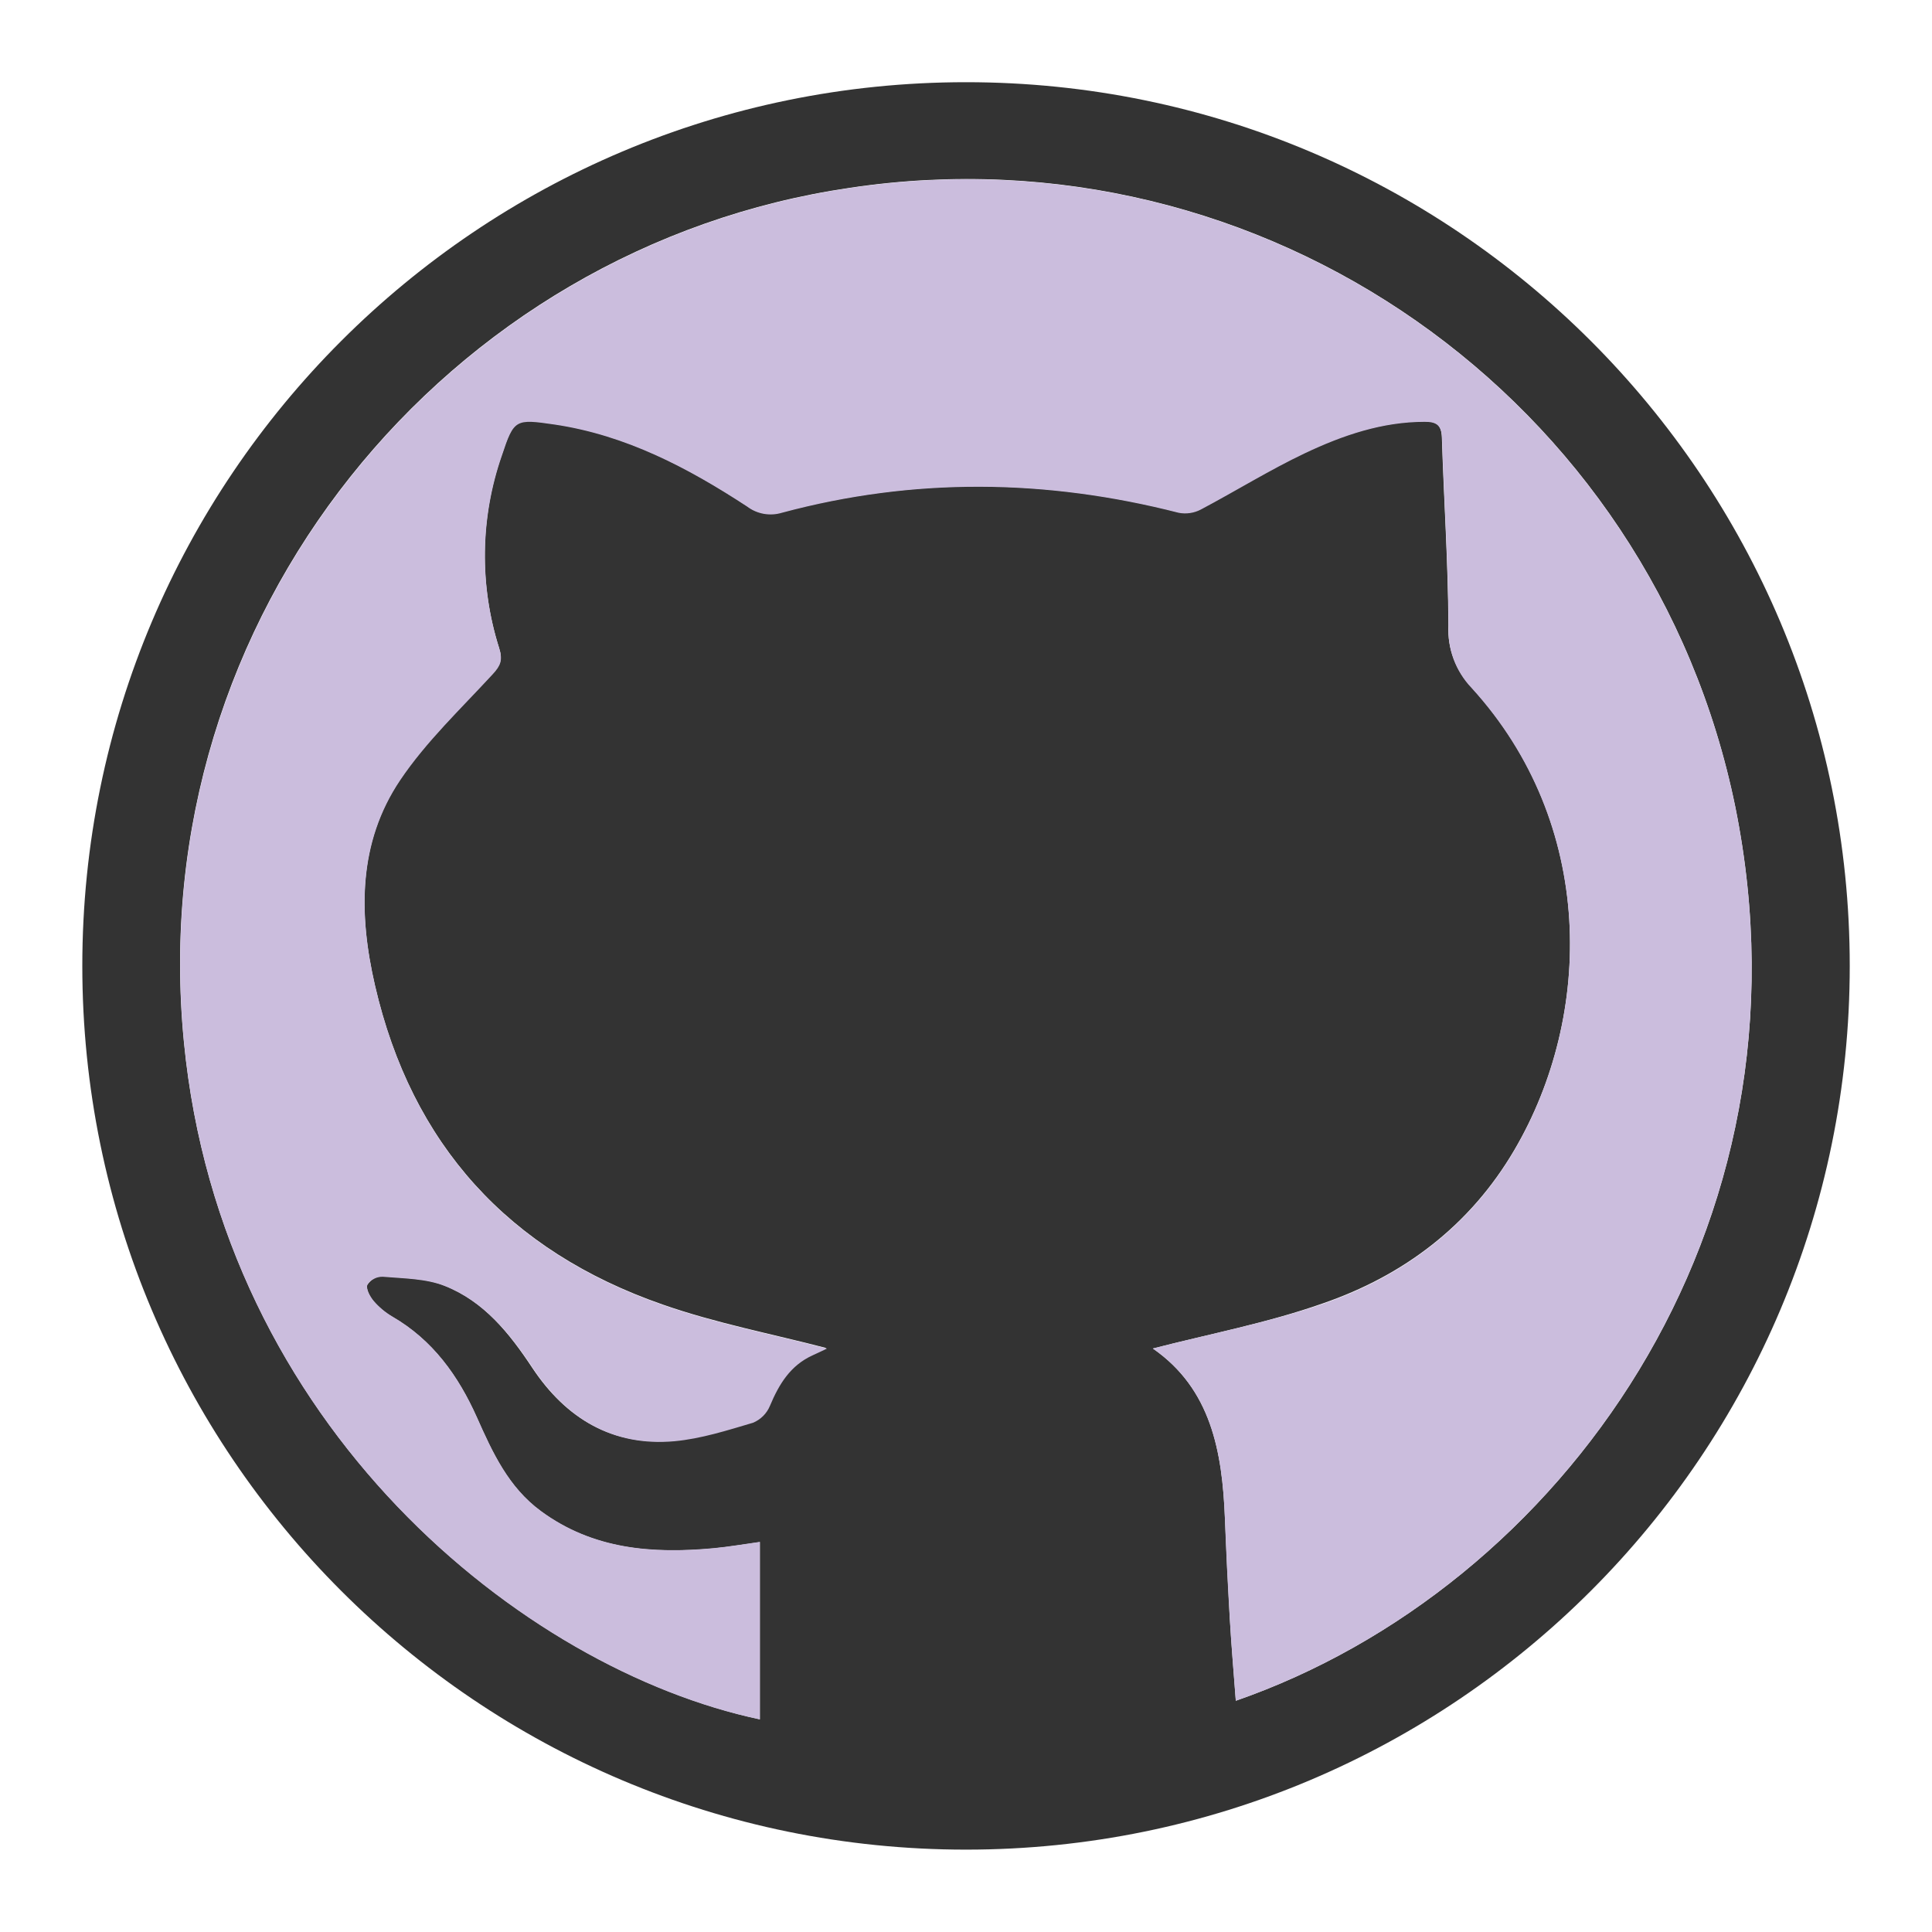
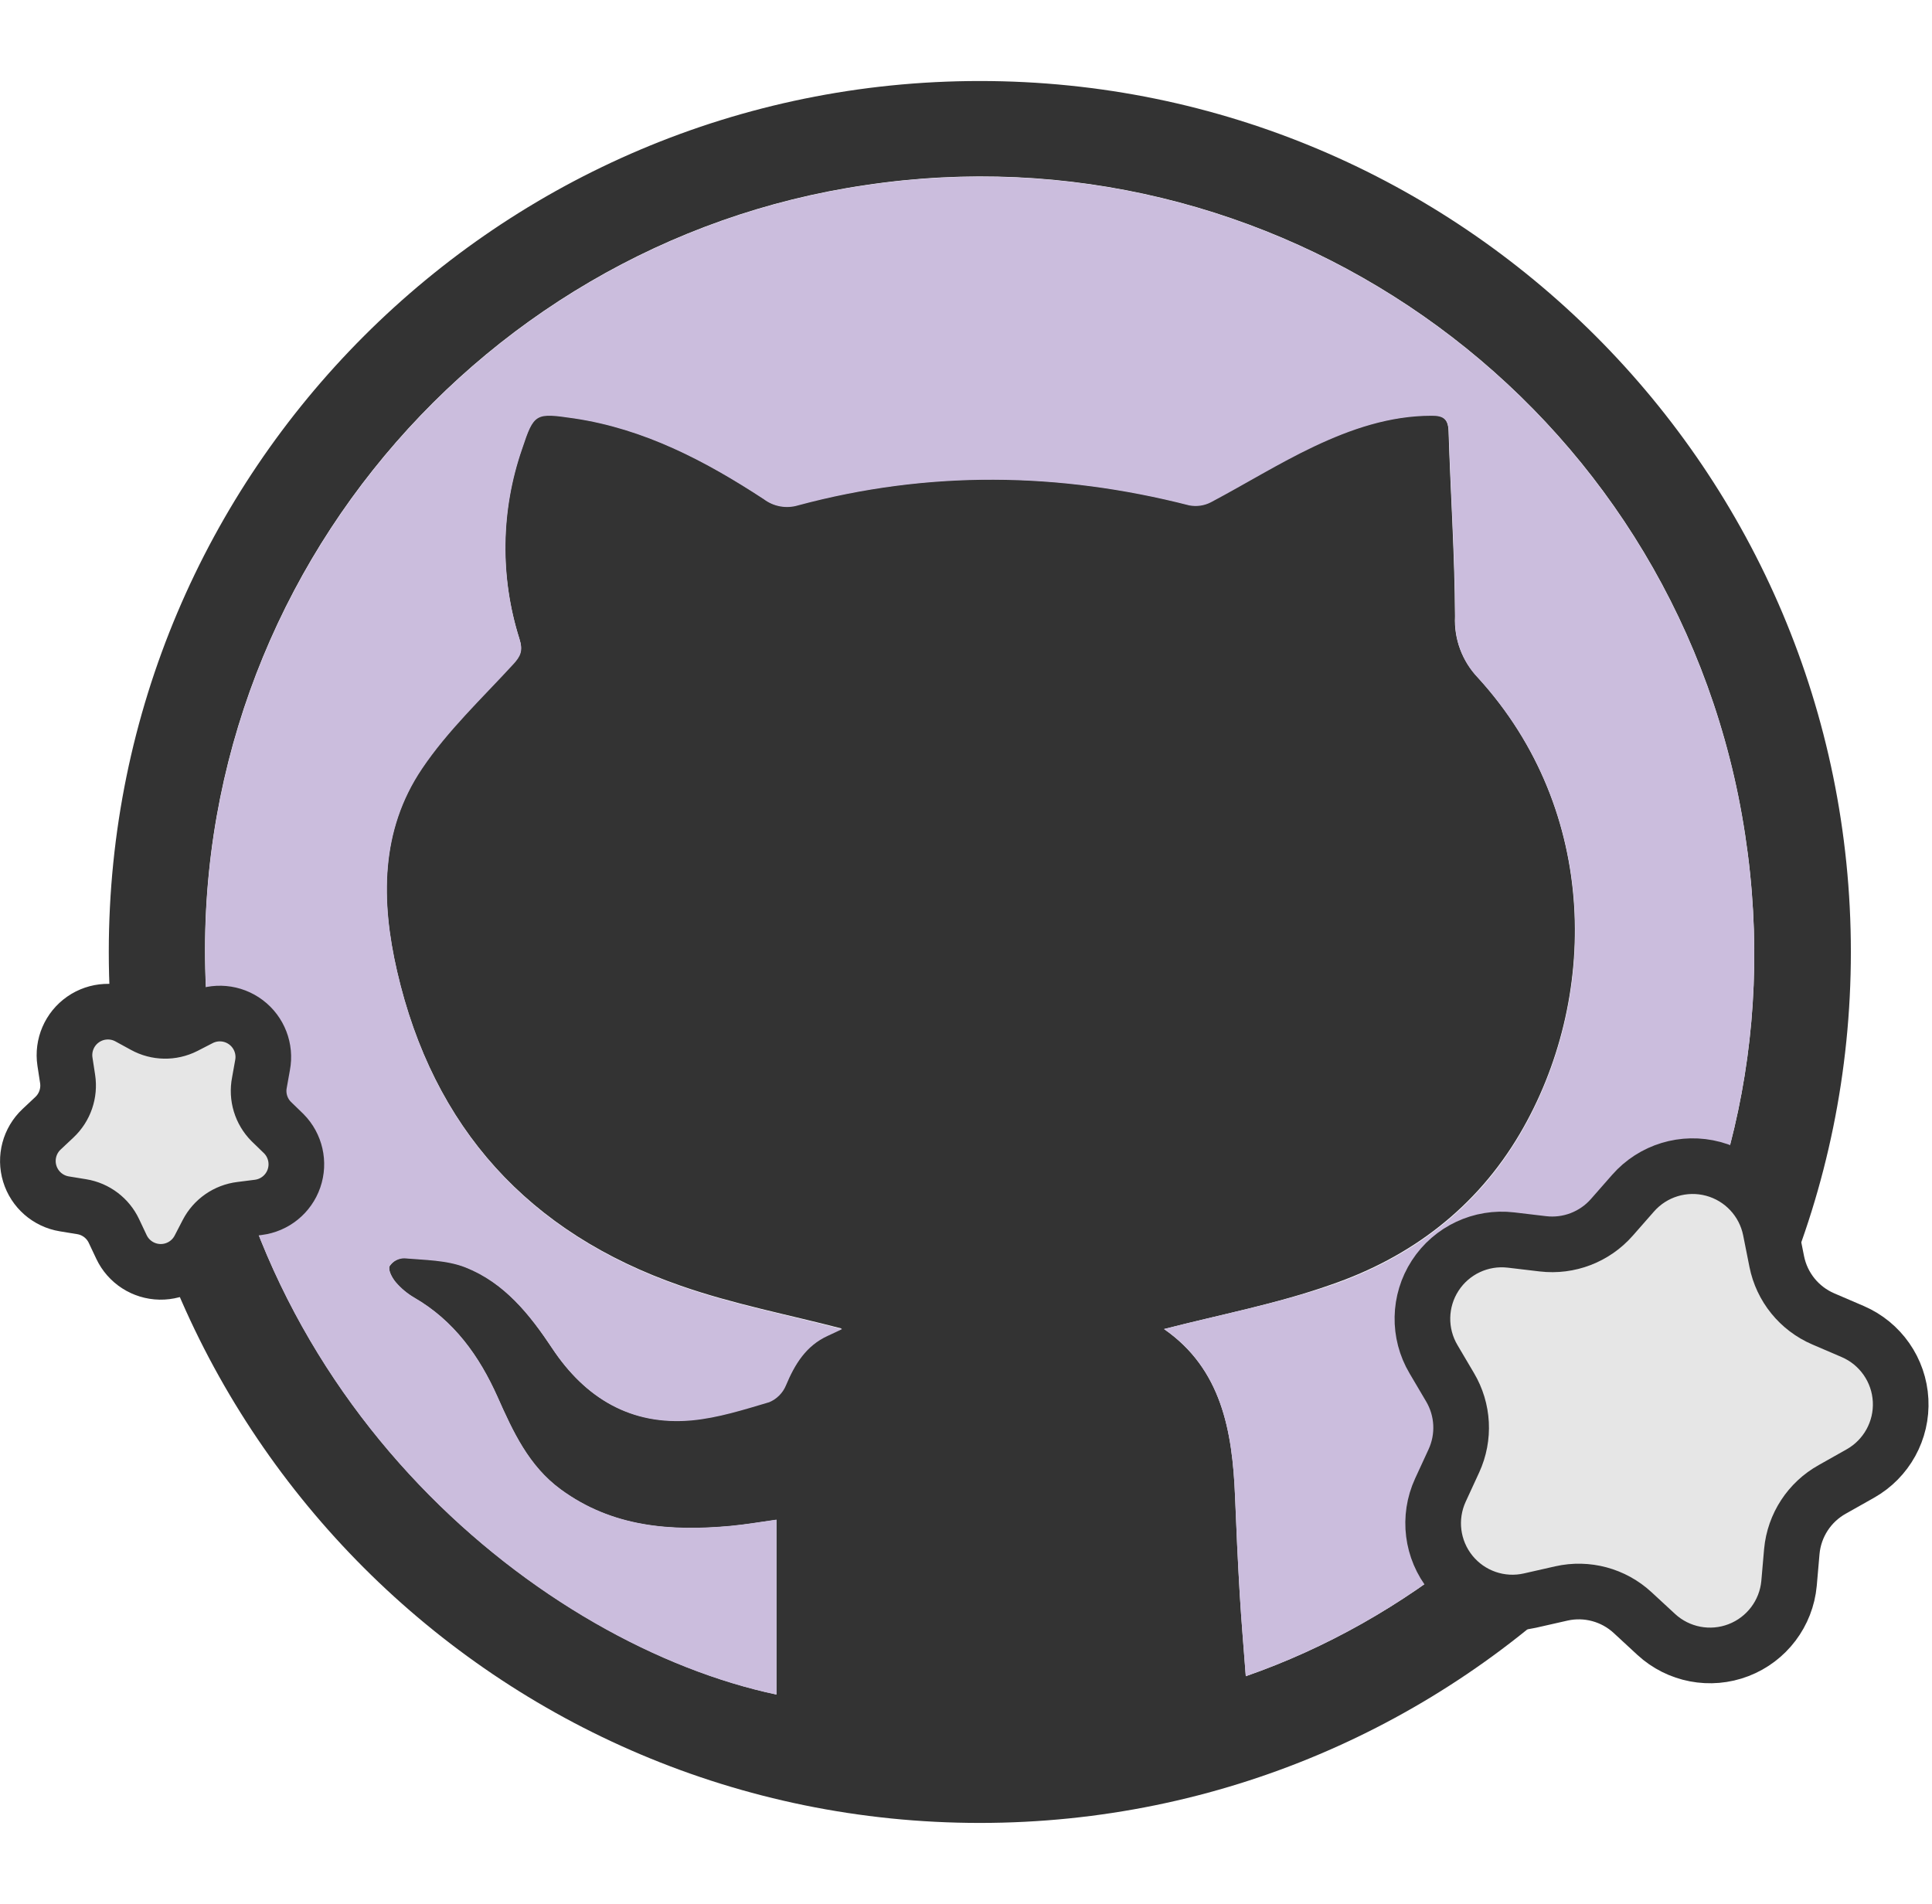
- <svg xmlns="http://www.w3.org/2000/svg" width="342.21" height="342.18" viewBox="0 0 342.21 342.18">
+ <svg xmlns="http://www.w3.org/2000/svg" viewBox="0 0 347.19 342.18">
  <defs>
-     <style>
-       .cls-1 {
-         fill: none;
-       }
- 
-       .cls-2 {
-         clip-path: url(#clip-path);
-       }
- 
-       .cls-3 {
-         fill: #333;
-       }
- 
-       .cls-4 {
-         fill: #cbbddd;
-       }
-     </style>
-     <clipPath id="clip-path" transform="translate(14.58 14.56)">
-       <circle class="cls-1" cx="156.53" cy="156.53" r="156.53" />
+     <style>.cls-1{fill:none;}.cls-2{clip-path:url(#clip-path);}.cls-3{fill:#333;}.cls-4{fill:#cbbddd;}.cls-5{fill:#e6e6e6;stroke:#333;stroke-miterlimit:10;stroke-width:10px;}</style>
+     <clipPath id="clip-path" transform="translate(0 14.56)">
+       <circle class="cls-1" cx="176.08" cy="156.53" r="156.53" />
    </clipPath>
  </defs>
  <g id="Capa_2" data-name="Capa 2">
    <g id="Capa_1-2" data-name="Capa 1">
      <g class="cls-2">
-         <g>
-           <path class="cls-3" d="M327.63,147.73v17.39c-.23,1.3-.52,2.59-.7,3.9-1,7.39-1.5,14.88-3,22.14-7.57,35.84-24.78,66.35-51.75,91.14A167.27,167.27,0,0,1,181,325.62c-5.27.76-10.56,1.34-15.84,2H147.78c-1.19-.23-2.37-.53-3.56-.69-7.5-1-15.1-1.47-22.47-3.05C80.17,314.93,46,293.78,20.4,259.8c-31.07-41.24-41.27-87.69-31.29-138.26A160.84,160.84,0,0,1,34.47,36.78c43.75-43.24,96.4-59.26,156.71-47.71,38.84,7.44,71,27.39,96.42,57.68a166.62,166.62,0,0,1,38,85.13C326.39,137.15,327,142.45,327.63,147.73Zm-138,76.57c10.3,7.14,12.3,18.27,12.76,30.06q.35,8.85.86,17.69c.28,4.85.7,9.69,1.07,14.64,57.35-19.93,103.6-83.47,88.48-158.29A139,139,0,0,0,135.94,18.71C64.77,29.12,10.55,94.29,18,170.07c6.66,68.11,60.08,111,102,119.9V258.59c-2.74.38-5.45.85-8.17,1.11-10.87,1-21.36.22-30.59-6.56-5.76-4.22-8.58-10.37-11.35-16.6-3.28-7.37-7.81-13.72-15-17.87a13.13,13.13,0,0,1-3.31-2.77c-.65-.78-1.38-2.12-1.11-2.86a3.19,3.19,0,0,1,2.64-1.55c3.71.32,7.66.31,11,1.65,7,2.76,11.54,8.45,15.6,14.59,5.93,8.93,14.15,13.91,25.07,12.89,4.7-.44,9.33-1.92,13.89-3.27a5.54,5.54,0,0,0,3-3c1.6-3.82,3.61-7.15,7.55-8.94,1-.46,2-1,2.55-1.2-9.58-2.5-19.56-4.4-29-7.71-27.2-9.47-44.43-28.3-50.95-56.58-2.92-12.67-3-25.28,4.46-36.39,4.61-6.85,10.77-12.66,16.4-18.78,1.36-1.48,1.8-2.47,1.14-4.55a54.17,54.17,0,0,1,.46-34.14c2.16-6.51,2.41-6.55,9.34-5.52,12.63,1.88,23.62,7.66,34.12,14.53a6.88,6.88,0,0,0,6.13,1.1c23.42-6.25,46.86-6,70.3,0a6,6,0,0,0,3.91-.57c6.21-3.25,12.17-7,18.49-10,6.64-3.14,13.62-5.5,21.15-5.54,2,0,3,.52,3.09,2.79.35,11.13,1.11,22.25,1.16,33.38a14.81,14.81,0,0,0,4.09,10.94c22,24.12,21.65,58.05,7.57,82-7.83,13.34-19.59,22.23-34,27.17C209.91,219.76,199.74,221.7,189.62,224.3Z" transform="translate(14.58 14.56)" />
-           <path class="cls-4" d="M189.62,224.3c10.12-2.6,20.29-4.54,30-7.86,14.41-4.94,26.17-13.83,34-27.17,14.08-24,14.45-57.88-7.57-82A14.81,14.81,0,0,1,242,96.33c-.05-11.13-.81-22.25-1.16-33.38-.07-2.27-1.09-2.8-3.09-2.79-7.53,0-14.51,2.4-21.15,5.54-6.32,3-12.28,6.71-18.49,10a6,6,0,0,1-3.91.57c-23.44-6-46.88-6.3-70.3,0a6.88,6.88,0,0,1-6.13-1.1c-10.5-6.87-21.49-12.65-34.12-14.53-6.93-1-7.18-1-9.34,5.52a54.17,54.17,0,0,0-.46,34.14c.66,2.08.22,3.07-1.14,4.55-5.63,6.12-11.79,11.93-16.4,18.78-7.47,11.11-7.38,23.72-4.46,36.39,6.52,28.28,23.75,47.11,51,56.58,9.49,3.31,19.47,5.21,29.05,7.71-.51.24-1.52.74-2.55,1.2-3.94,1.79-5.95,5.12-7.55,8.94a5.54,5.54,0,0,1-3,3c-4.56,1.35-9.19,2.83-13.89,3.27-10.92,1-19.14-4-25.07-12.89-4.06-6.14-8.64-11.83-15.6-14.59-3.37-1.34-7.32-1.33-11-1.65A3.19,3.19,0,0,0,50.49,213c-.27.74.46,2.08,1.11,2.86a13.13,13.13,0,0,0,3.31,2.77c7.17,4.15,11.7,10.5,15,17.87,2.77,6.23,5.59,12.38,11.35,16.6,9.23,6.78,19.72,7.57,30.59,6.56,2.72-.26,5.43-.73,8.17-1.11V290c-41.95-8.86-95.37-51.79-102-119.9-7.42-75.78,46.8-140.95,118-151.36A139,139,0,0,1,292.79,128.4c15.12,74.82-31.13,138.36-88.48,158.29-.37-4.95-.79-9.79-1.07-14.64q-.53-8.83-.86-17.69C201.92,242.57,199.92,231.44,189.62,224.3Z" transform="translate(14.58 14.56)" />
-         </g>
+         <path class="cls-3" d="M347.19,147.73v17.39c-.24,1.3-.52,2.59-.7,3.9-1,7.39-1.5,14.88-3,22.14-7.57,35.84-24.77,66.35-51.74,91.14a167.34,167.34,0,0,1-91.15,43.32c-5.27.76-10.56,1.34-15.84,2H167.33c-1.18-.23-2.36-.53-3.56-.69-7.49-1-15.1-1.47-22.46-3.05C99.72,314.93,65.55,293.78,40,259.8,8.89,218.56-1.31,172.11,8.67,121.54A160.84,160.84,0,0,1,54,36.78c43.75-43.24,96.4-59.26,156.71-47.71,38.84,7.44,71,27.39,96.42,57.68a166.62,166.62,0,0,1,38,85.13C345.94,137.15,346.53,142.45,347.19,147.73Zm-138,76.57c10.29,7.14,12.29,18.27,12.76,30.06.23,5.9.5,11.8.85,17.69.29,4.85.71,9.69,1.08,14.64,57.34-19.93,103.6-83.47,88.48-158.29A139,139,0,0,0,155.49,18.71C84.33,29.12,30.11,94.29,37.52,170.07c6.67,68.11,60.09,111,102,119.9V258.59c-2.74.38-5.45.85-8.17,1.11-10.88,1-21.36.22-30.6-6.56-5.75-4.22-8.57-10.37-11.34-16.6-3.28-7.37-7.81-13.72-15-17.87a13,13,0,0,1-3.31-2.77c-.65-.78-1.38-2.12-1.12-2.86a3.22,3.22,0,0,1,2.65-1.55c3.71.32,7.65.31,11,1.65,7,2.76,11.53,8.45,15.6,14.59,5.92,8.93,14.14,13.91,25.07,12.89,4.7-.44,9.33-1.92,13.89-3.27a5.57,5.57,0,0,0,3-3c1.6-3.82,3.61-7.15,7.55-8.94,1-.46,2-1,2.54-1.2-9.58-2.5-19.55-4.4-29-7.71-27.21-9.47-44.43-28.3-50.95-56.58-2.92-12.67-3-25.28,4.46-36.39,4.6-6.85,10.77-12.66,16.39-18.78,1.37-1.48,1.8-2.47,1.14-4.55a54.31,54.31,0,0,1,.46-34.14c2.16-6.51,2.42-6.55,9.34-5.52,12.63,1.88,23.63,7.66,34.12,14.53a6.9,6.9,0,0,0,6.14,1.1c23.42-6.25,46.86-6,70.29,0a6,6,0,0,0,3.92-.57c6.2-3.25,12.17-7,18.49-10,6.64-3.14,13.61-5.5,21.14-5.54,2,0,3,.52,3.09,2.79.35,11.13,1.11,22.25,1.16,33.38a14.85,14.85,0,0,0,4.09,10.94c22,24.12,21.66,58.05,7.58,82-7.84,13.34-19.6,22.23-34,27.17C229.47,219.76,219.29,221.7,209.18,224.3Z" transform="translate(0 14.56)" />
+         <path class="cls-4" d="M209.18,224.3c10.11-2.6,20.29-4.54,30-7.86,14.41-4.94,26.17-13.83,34-27.17,14.08-24,14.44-57.88-7.58-82a14.85,14.85,0,0,1-4.09-10.94c-.05-11.13-.81-22.25-1.16-33.38-.07-2.27-1.08-2.8-3.09-2.79-7.53,0-14.5,2.4-21.14,5.54-6.32,3-12.29,6.71-18.49,10a6,6,0,0,1-3.92.57c-23.43-6-46.87-6.3-70.29,0a6.9,6.9,0,0,1-6.14-1.1c-10.49-6.87-21.49-12.65-34.12-14.53-6.92-1-7.18-1-9.34,5.52a54.31,54.31,0,0,0-.46,34.14c.66,2.08.23,3.07-1.14,4.55-5.62,6.12-11.79,11.93-16.39,18.78-7.48,11.11-7.38,23.72-4.46,36.39,6.52,28.28,23.74,47.11,50.95,56.58,9.49,3.31,19.46,5.21,29,7.71-.5.24-1.51.74-2.54,1.2-3.94,1.79-5.95,5.12-7.55,8.94a5.57,5.57,0,0,1-3,3c-4.56,1.35-9.19,2.83-13.89,3.27-10.93,1-19.15-4-25.07-12.89-4.07-6.14-8.64-11.83-15.6-14.59-3.38-1.34-7.32-1.33-11-1.65A3.22,3.22,0,0,0,70,213c-.26.74.47,2.08,1.12,2.86a13,13,0,0,0,3.31,2.77c7.17,4.15,11.7,10.5,15,17.87,2.77,6.23,5.59,12.38,11.34,16.6,9.24,6.78,19.72,7.57,30.6,6.56,2.72-.26,5.43-.73,8.17-1.11V290c-41.95-8.86-95.37-51.79-102-119.9-7.41-75.78,46.81-140.95,118-151.36A139,139,0,0,1,312.35,128.4c15.12,74.82-31.14,138.36-88.48,158.29-.37-4.95-.79-9.79-1.08-14.64-.35-5.89-.62-11.79-.85-17.69C221.47,242.57,219.47,231.44,209.18,224.3Z" transform="translate(0 14.56)" />
      </g>
+       <path class="cls-5" d="M21.83,209.55l-1.35-2.86a7.79,7.79,0,0,0-5.8-4.38l-3.12-.51a7.81,7.81,0,0,1-4.09-13.4l2.31-2.17a7.82,7.82,0,0,0,2.37-6.88l-.48-3.13a7.81,7.81,0,0,1,11.48-8l2.78,1.52a7.79,7.79,0,0,0,7.27.13L36,168.43a7.81,7.81,0,0,1,11.18,8.44L46.62,180a7.79,7.79,0,0,0,2.12,7L51,189.19a7.81,7.81,0,0,1-4.57,13.24l-3.15.4a7.8,7.8,0,0,0-6,4.16l-1.46,2.82A7.81,7.81,0,0,1,21.83,209.55Z" transform="translate(0 14.56)" />
+       <path class="cls-5" d="M297.63,279.18l-4.24-3.92a14.25,14.25,0,0,0-12.81-3.44l-5.64,1.28a14.25,14.25,0,0,1-16.09-19.86l2.42-5.25a14.26,14.26,0,0,0-.7-13.25l-2.95-5a14.25,14.25,0,0,1,13.91-21.44l5.74.68a14.26,14.26,0,0,0,12.39-4.76l3.81-4.34a14.25,14.25,0,0,1,24.69,6.61l1.13,5.67a14.26,14.26,0,0,0,8.35,10.31l5.31,2.28a14.26,14.26,0,0,1,1.34,25.53l-5,2.82A14.27,14.27,0,0,0,322,264.26L321.5,270A14.26,14.26,0,0,1,297.63,279.18Z" transform="translate(0 14.56)" />
    </g>
  </g>
</svg>
